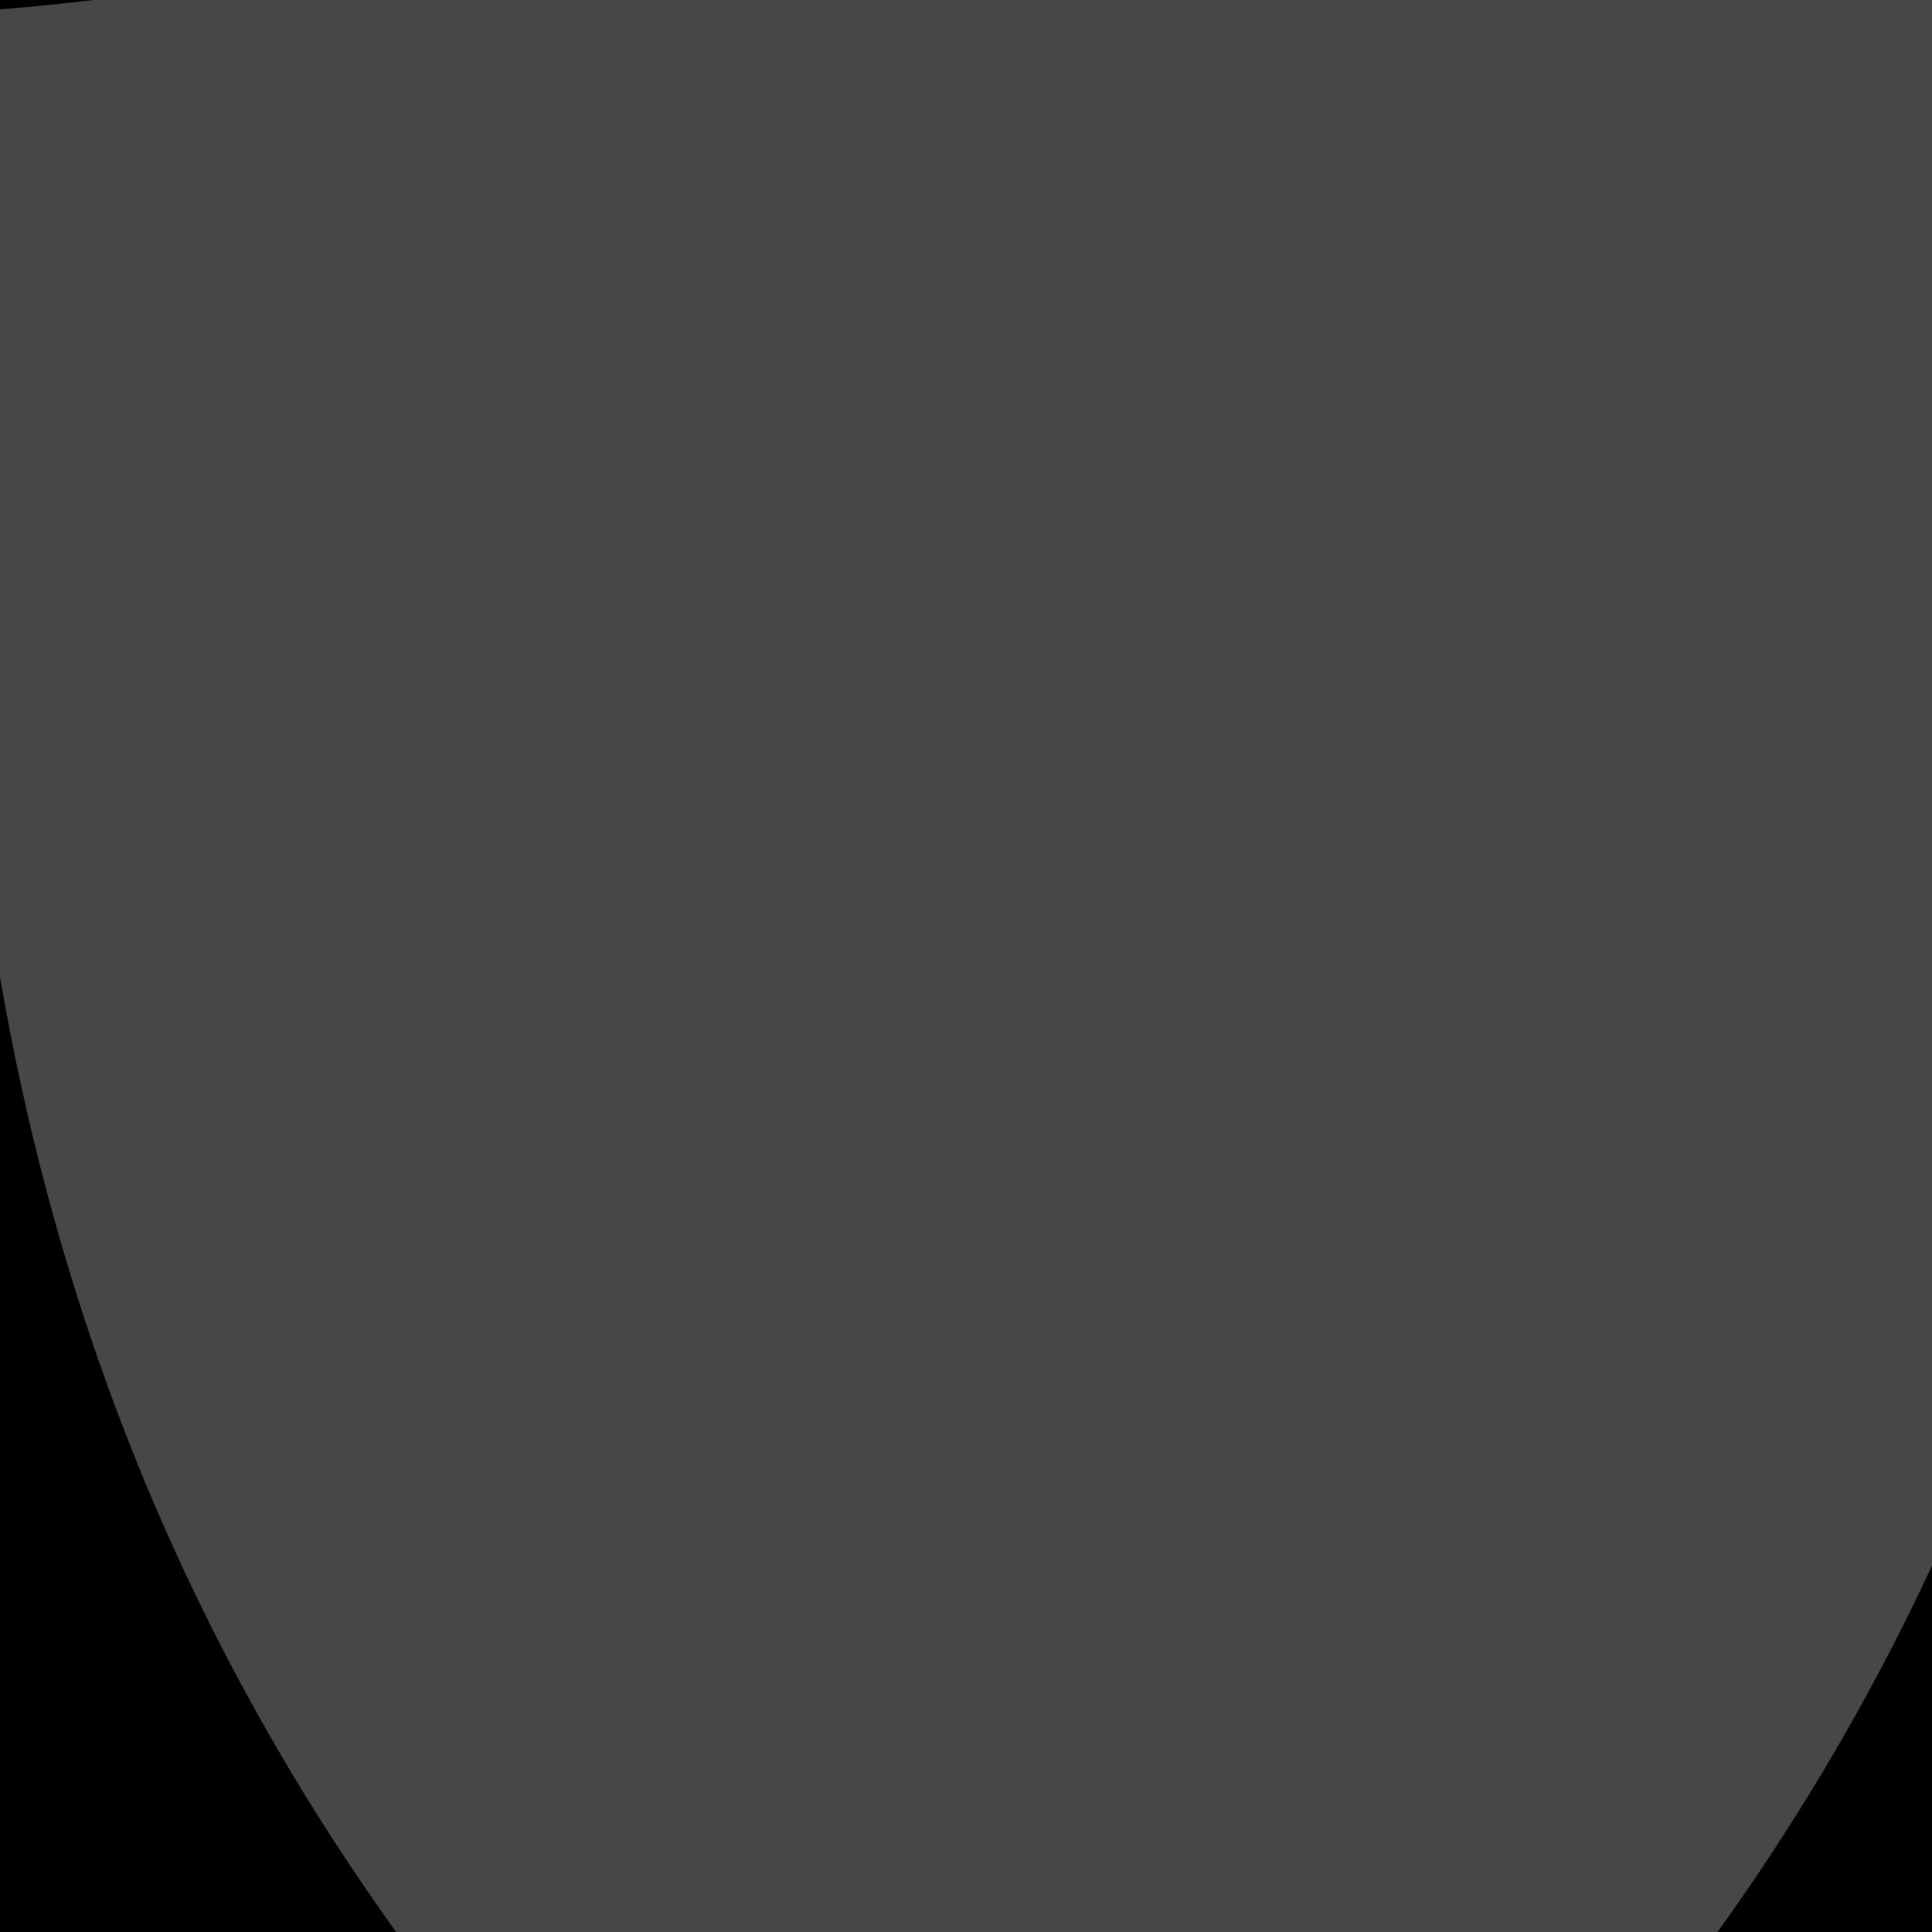
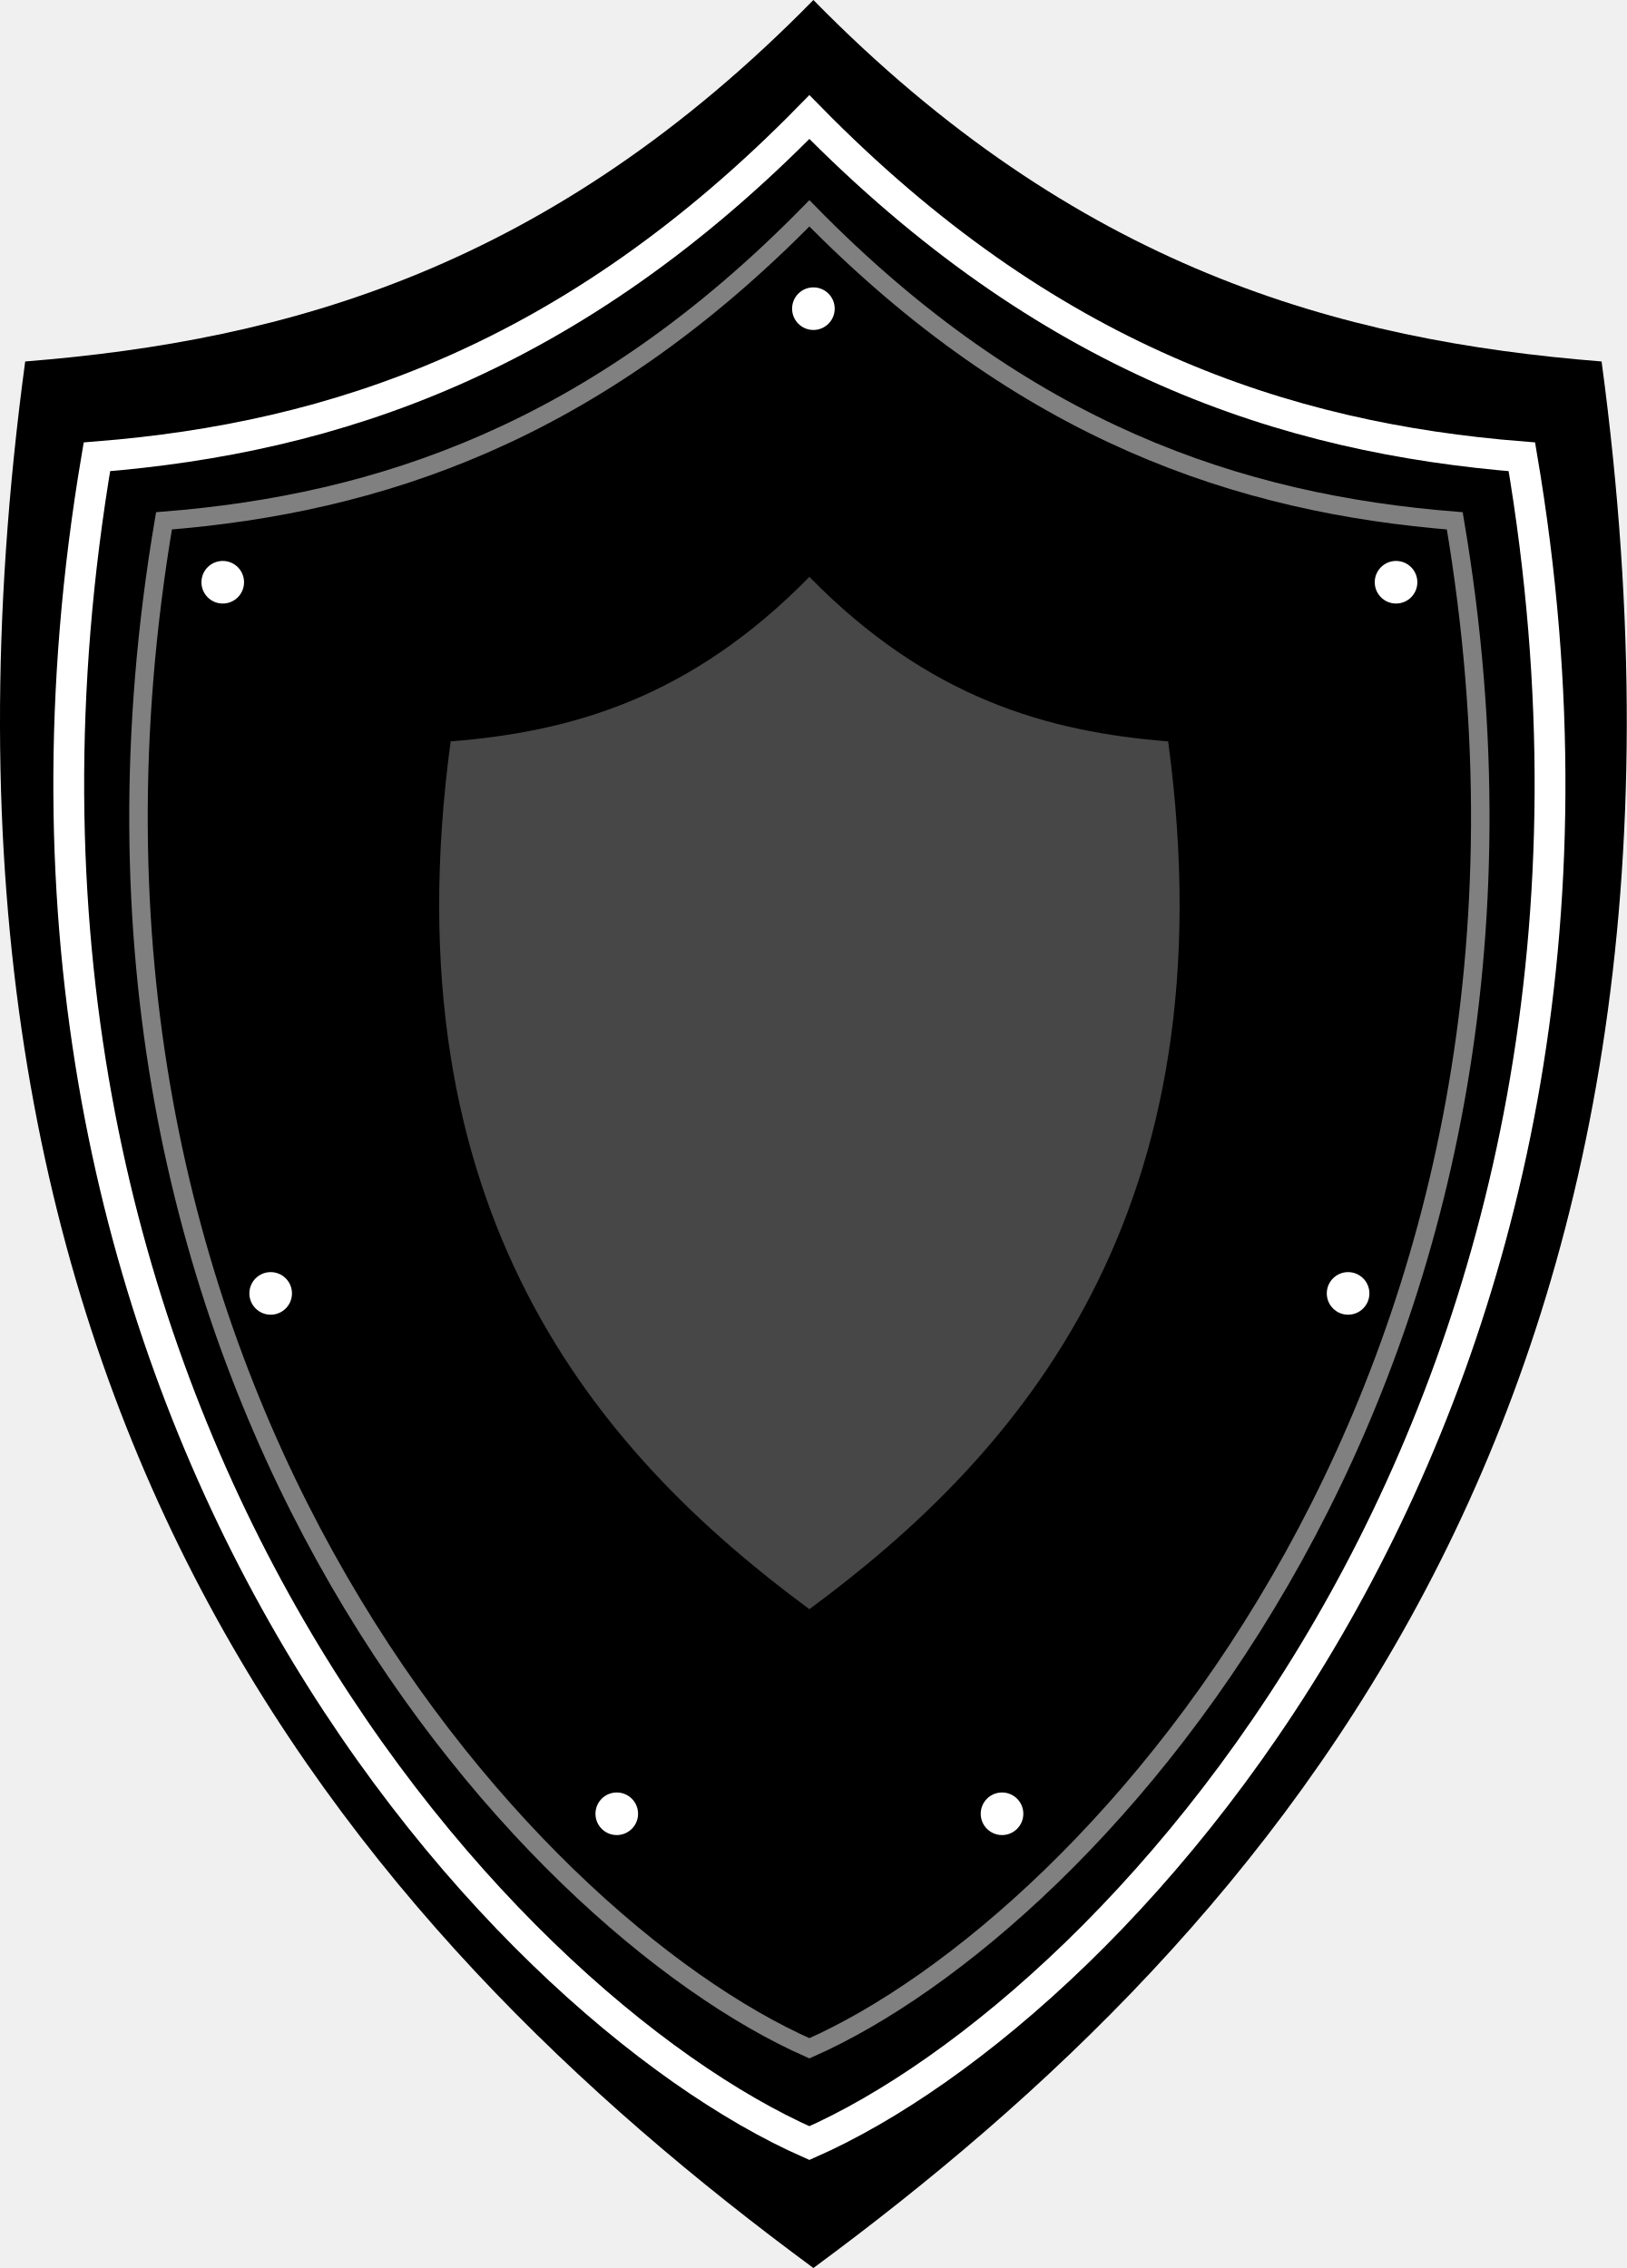
- <svg xmlns="http://www.w3.org/2000/svg" width="100" height="100" viewBox="0 0 26.458 26.458" version="1.1" id="svg1664">
+ <svg xmlns="http://www.w3.org/2000/svg" width="249.393" height="347.777" viewBox="0 0 65.985 92.016" version="1.1" id="svg1664">
  <defs id="defs1661" />
-   <g id="layer1">
+   <g id="layer1" transform="translate(18.35684,29.94435)">
    <path id="path1276" style="fill:#000000;fill-opacity:1;stroke:none;stroke-width:0.265px;stroke-linecap:butt;stroke-linejoin:miter;stroke-opacity:1" d="m 14.636,-29.944 c -10.657,10.869 -21.314,13.816 -31.971,14.665 -5.665,42.006 13.216,63.519 31.971,77.351 18.755,-13.833 37.635,-35.346 31.97,-77.351 -10.657,-0.849 -21.313,-3.796 -31.97,-14.665 z" />
    <path id="path1276-1" style="fill:#474747;fill-opacity:1;stroke:none;stroke-width:0.12px;stroke-linecap:butt;stroke-linejoin:miter;stroke-opacity:1" d="M 14.473,-6.539 C 9.623,-1.592 4.772,-0.251 -0.078,0.135 -2.656,19.254 5.937,29.046 14.473,35.342 23.009,29.046 31.603,19.254 29.025,0.135 24.174,-0.251 19.324,-1.592 14.473,-6.539 Z" />
    <path id="path1276-1-8" style="fill:none;fill-opacity:1;stroke:#ffffff;stroke-width:1.25;stroke-linecap:butt;stroke-linejoin:miter;stroke-miterlimit:4;stroke-dasharray:none;stroke-opacity:1" d="M 14.473,-25.196 C 4.84,-15.371 -4.793,-12.178 -14.426,-11.411 -20.899,26.768 1.677,51.36 14.473,57.004 27.269,51.36 49.845,26.768 43.373,-11.411 33.739,-12.178 24.106,-15.371 14.473,-25.196 Z" />
    <path id="path1276-1-8-3" style="fill:none;fill-opacity:1;stroke:#808080;stroke-width:0.75;stroke-linecap:butt;stroke-linejoin:miter;stroke-miterlimit:4;stroke-dasharray:none;stroke-opacity:1" d="M 14.473,-21.289 C 5.747,-12.389 -2.979,-9.508 -11.705,-8.813 -17.567,25.77 2.882,48.046 14.473,53.158 26.064,48.046 46.513,25.77 40.651,-8.813 31.925,-9.508 23.199,-12.389 14.473,-21.289 Z" />
    <circle style="fill:#ffffff;fill-opacity:1;stroke:none;stroke-width:0.75;stroke-miterlimit:4;stroke-dasharray:none;stroke-opacity:1" id="path1323-8-0-5" cx="14.636" cy="-17.421" r="0.864" />
    <circle style="fill:#ffffff;fill-opacity:1;stroke:none;stroke-width:0.75;stroke-miterlimit:4;stroke-dasharray:none;stroke-opacity:1" id="path1323" cx="22.287" cy="43.643" r="0.864" />
    <circle style="fill:#ffffff;fill-opacity:1;stroke:none;stroke-width:0.75;stroke-miterlimit:4;stroke-dasharray:none;stroke-opacity:1" id="path1323-8" cx="36.324" cy="22.531" r="0.864" />
    <circle style="fill:#ffffff;fill-opacity:1;stroke:none;stroke-width:0.75;stroke-miterlimit:4;stroke-dasharray:none;stroke-opacity:1" id="path1323-8-0" cx="38.269" cy="-6.322" r="0.864" />
    <circle style="fill:#ffffff;fill-opacity:1;stroke:none;stroke-width:0.75;stroke-miterlimit:4;stroke-dasharray:none;stroke-opacity:1" id="path1323-4" cx="-6.66" cy="43.643" r="0.864" transform="scale(-1,1)" />
    <circle style="fill:#ffffff;fill-opacity:1;stroke:none;stroke-width:0.75;stroke-miterlimit:4;stroke-dasharray:none;stroke-opacity:1" id="path1323-8-8" cx="7.378" cy="22.531" r="0.864" transform="scale(-1,1)" />
    <circle style="fill:#ffffff;fill-opacity:1;stroke:none;stroke-width:0.75;stroke-miterlimit:4;stroke-dasharray:none;stroke-opacity:1" id="path1323-8-0-1" cx="9.322" cy="-6.322" r="0.864" transform="scale(-1,1)" />
  </g>
</svg>
